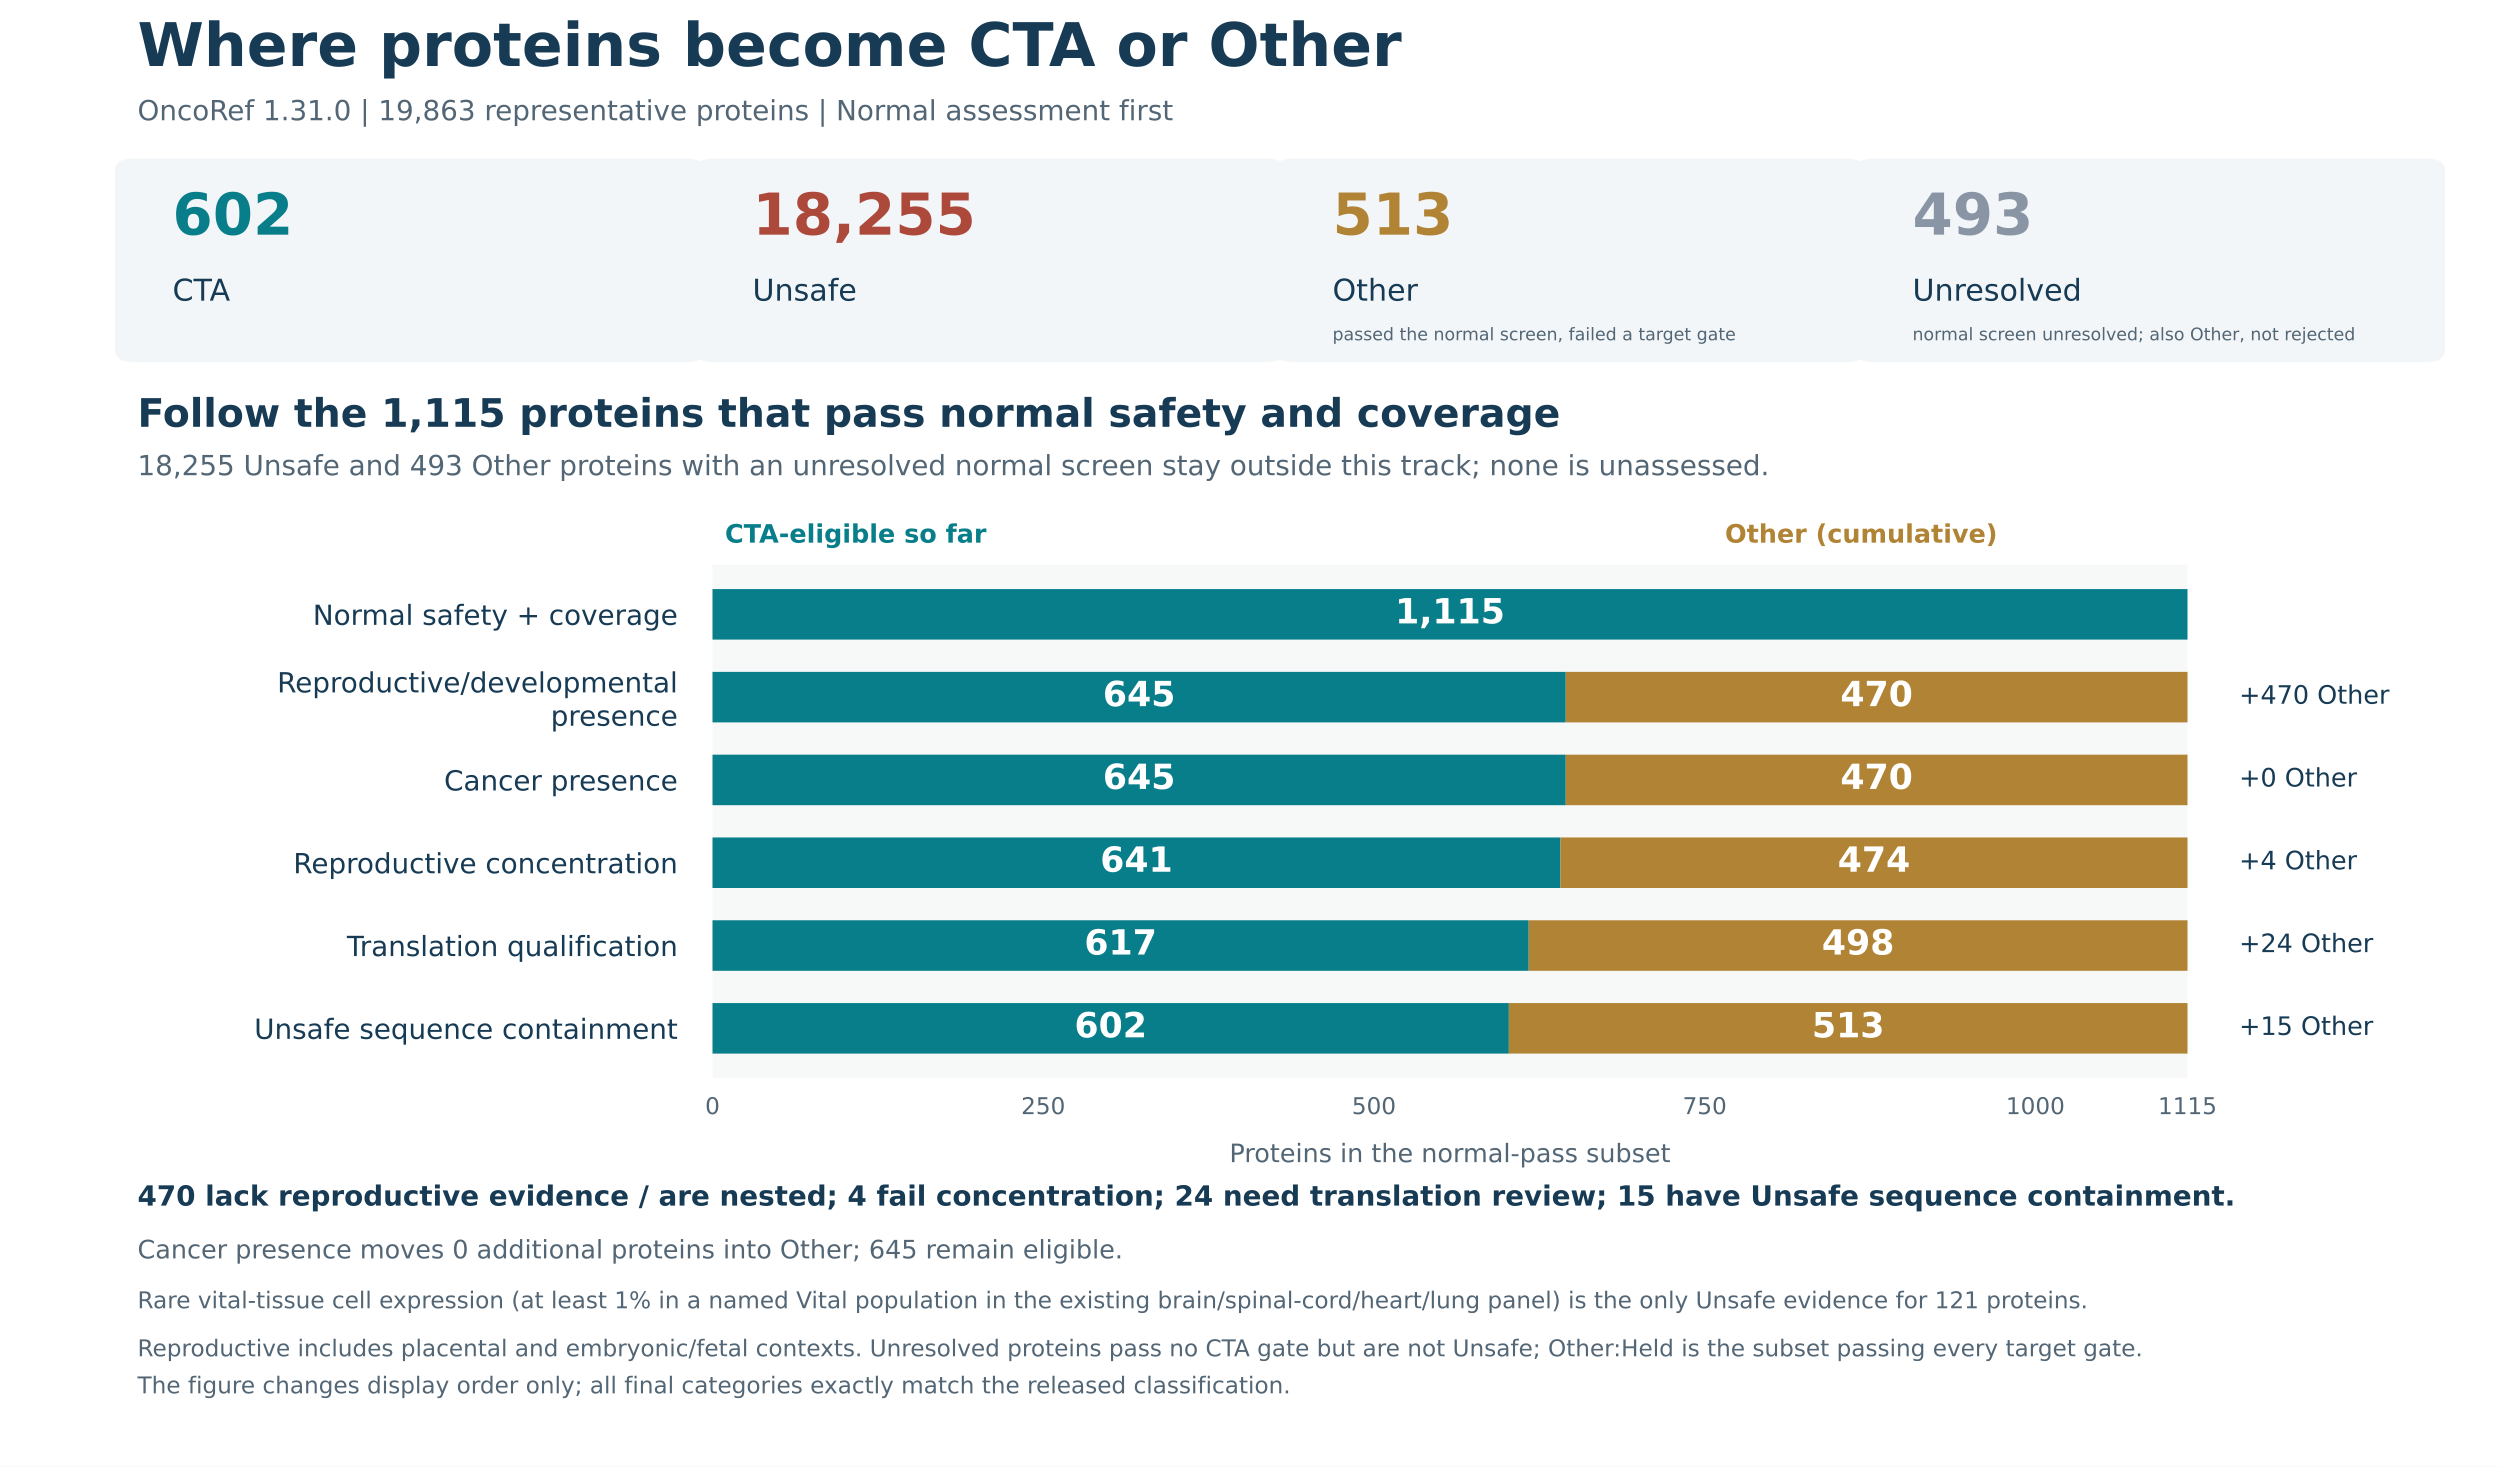
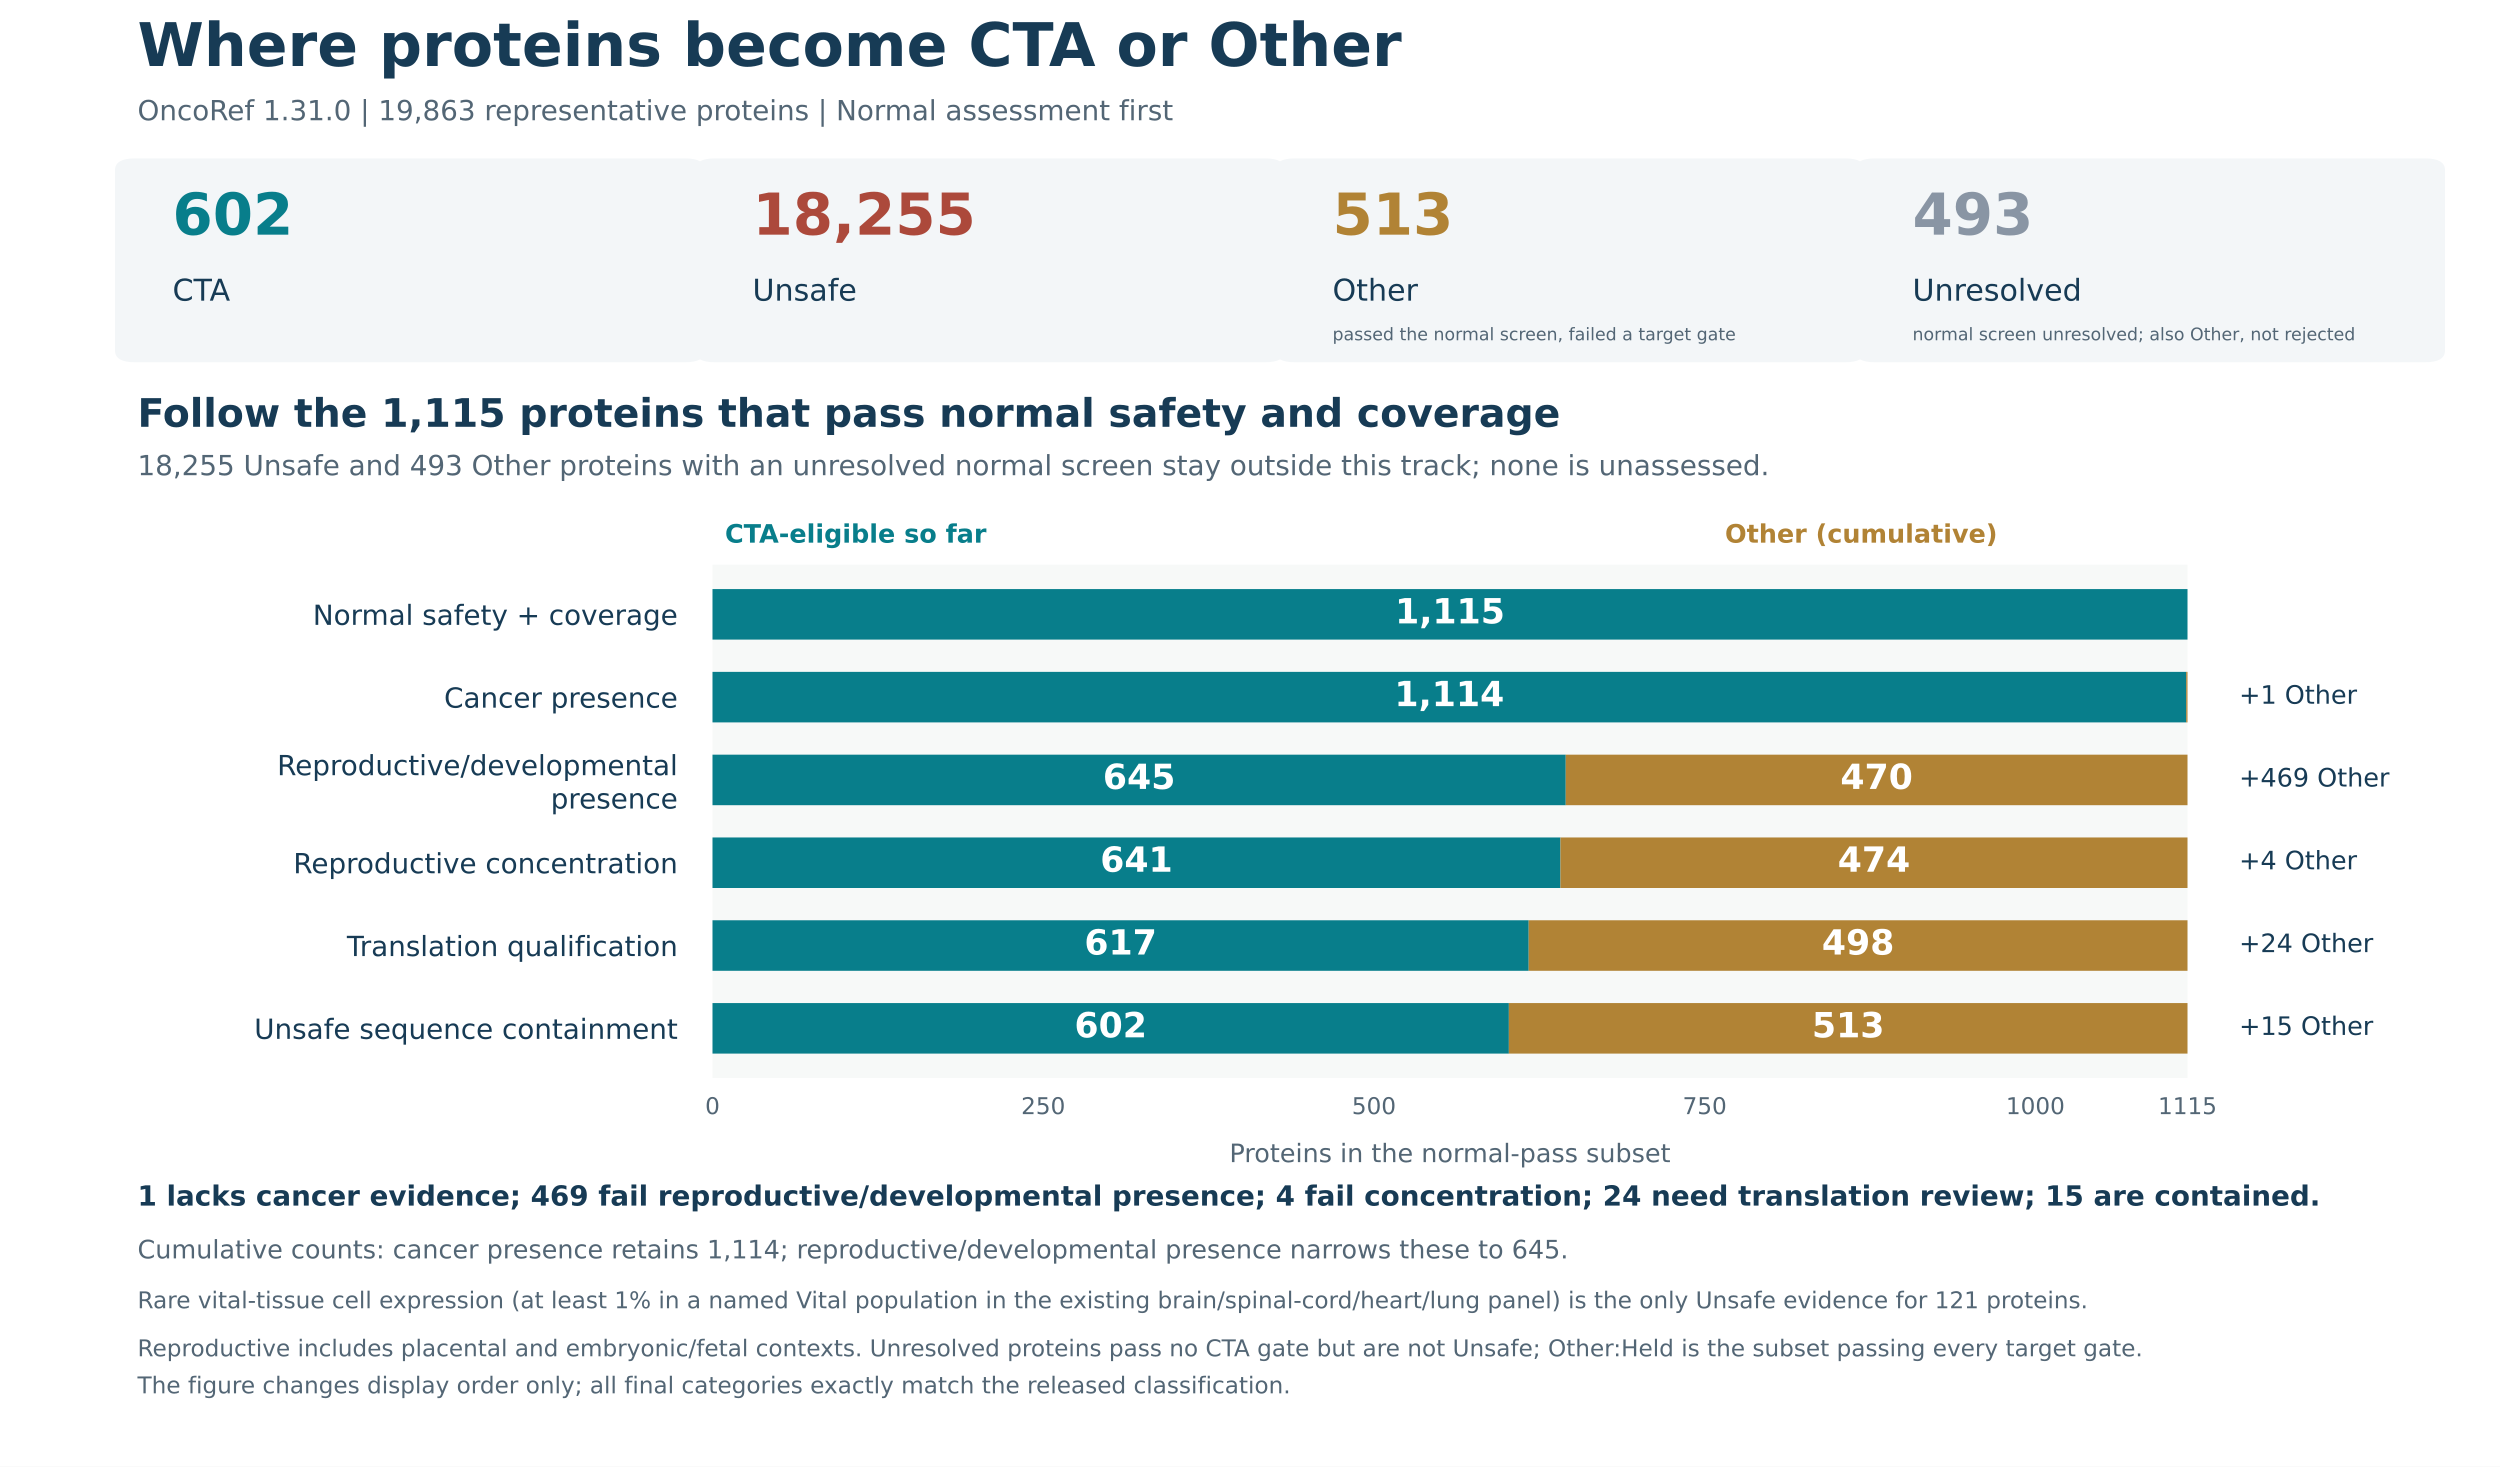
<svg xmlns="http://www.w3.org/2000/svg" width="1080pt" height="633.6pt" viewBox="0 0 1080 633.6" version="1.1">
  <defs>
    <style type="text/css">*{stroke-linejoin: round; stroke-linecap: butt}</style>
  </defs>
  <g id="figure_1">
    <g id="patch_1">
      <path d="M 0 633.6  L 1080 633.6  L 1080 0  L 0 0  z " style="fill: #ffffff" />
    </g>
    <g id="axes_1">
      <g id="patch_2">
        <path d="M 307.8 465.696  L 945 465.696  L 945 243.936  L 307.8 243.936  z " style="fill: #f7f9f8" />
      </g>
      <g id="patch_3">
        <path d="M 307.8 254.487  L 945 254.487  L 945 276.306  L 307.8 276.306  z " clip-path="url(#p9fcbca50c5)" style="fill: #087e8b" />
      </g>
      <g id="patch_4">
-         <path d="M 307.8 290.255  L 676.404 290.255  L 676.404 312.074  L 307.8 312.074  z " clip-path="url(#p9fcbca50c5)" style="fill: #087e8b" />
+         <path d="M 307.8 290.255  L 944.429 290.255  L 944.429 312.074  L 307.8 312.074  z " clip-path="url(#p9fcbca50c5)" style="fill: #087e8b" />
      </g>
      <g id="patch_5">
        <path d="M 307.8 326.023  L 676.404 326.023  L 676.404 347.841  L 307.8 347.841  z " clip-path="url(#p9fcbca50c5)" style="fill: #087e8b" />
      </g>
      <g id="patch_6">
        <path d="M 307.8 361.791  L 674.119 361.791  L 674.119 383.609  L 307.8 383.609  z " clip-path="url(#p9fcbca50c5)" style="fill: #087e8b" />
      </g>
      <g id="patch_7">
        <path d="M 307.8 397.558  L 660.403 397.558  L 660.403 419.377  L 307.8 419.377  z " clip-path="url(#p9fcbca50c5)" style="fill: #087e8b" />
      </g>
      <g id="patch_8">
        <path d="M 307.8 433.326  L 651.831 433.326  L 651.831 455.145  L 307.8 455.145  z " clip-path="url(#p9fcbca50c5)" style="fill: #087e8b" />
      </g>
      <g id="patch_9">
        <path d="M 945 254.487  L 945 254.487  L 945 276.306  L 945 276.306  z " clip-path="url(#p9fcbca50c5)" style="fill: #b18335" />
      </g>
      <g id="patch_10">
-         <path d="M 676.404 290.255  L 945 290.255  L 945 312.074  L 676.404 312.074  z " clip-path="url(#p9fcbca50c5)" style="fill: #b18335" />
+         <path d="M 944.429 290.255  L 945 290.255  L 945 312.074  L 944.429 312.074  z " clip-path="url(#p9fcbca50c5)" style="fill: #b18335" />
      </g>
      <g id="patch_11">
        <path d="M 676.404 326.023  L 945 326.023  L 945 347.841  L 676.404 347.841  z " clip-path="url(#p9fcbca50c5)" style="fill: #b18335" />
      </g>
      <g id="patch_12">
        <path d="M 674.119 361.791  L 945 361.791  L 945 383.609  L 674.119 383.609  z " clip-path="url(#p9fcbca50c5)" style="fill: #b18335" />
      </g>
      <g id="patch_13">
        <path d="M 660.403 397.558  L 945 397.558  L 945 419.377  L 660.403 419.377  z " clip-path="url(#p9fcbca50c5)" style="fill: #b18335" />
      </g>
      <g id="patch_14">
        <path d="M 651.831 433.326  L 945 433.326  L 945 455.145  L 651.831 455.145  z " clip-path="url(#p9fcbca50c5)" style="fill: #b18335" />
      </g>
      <g id="matplotlib.axis_1">
        <g id="xtick_1">
          <g id="line2d_1" />
          <g id="text_1">
            <text style="font-size: 10px; font-family: 'DejaVu Sans'; text-anchor: middle; fill: #536675" x="307.8" y="481.294" transform="rotate(-0 307.8 481.2937)">0</text>
          </g>
        </g>
        <g id="xtick_2">
          <g id="line2d_2" />
          <g id="text_2">
            <text style="font-size: 10px; font-family: 'DejaVu Sans'; text-anchor: middle; fill: #536675" x="450.67" y="481.294" transform="rotate(-0 450.67 481.2937)">250</text>
          </g>
        </g>
        <g id="xtick_3">
          <g id="line2d_3" />
          <g id="text_3">
            <text style="font-size: 10px; font-family: 'DejaVu Sans'; text-anchor: middle; fill: #536675" x="593.54" y="481.294" transform="rotate(-0 593.5399 481.2937)">500</text>
          </g>
        </g>
        <g id="xtick_4">
          <g id="line2d_4" />
          <g id="text_4">
            <text style="font-size: 10px; font-family: 'DejaVu Sans'; text-anchor: middle; fill: #536675" x="736.41" y="481.294" transform="rotate(-0 736.4099 481.2937)">750</text>
          </g>
        </g>
        <g id="xtick_5">
          <g id="line2d_5" />
          <g id="text_5">
            <text style="font-size: 10px; font-family: 'DejaVu Sans'; text-anchor: middle; fill: #536675" x="879.28" y="481.294" transform="rotate(-0 879.2798 481.2937)">1000</text>
          </g>
        </g>
        <g id="xtick_6">
          <g id="line2d_6" />
          <g id="text_6">
            <text style="font-size: 10px; font-family: 'DejaVu Sans'; text-anchor: middle; fill: #536675" x="945" y="481.294" transform="rotate(-0 945 481.2937)">1115</text>
          </g>
        </g>
        <g id="text_7">
          <text style="font-size: 11px; font-family: 'DejaVu Sans'; text-anchor: middle; fill: #536675" x="626.4" y="502.054" transform="rotate(-0 626.4 502.0543)">Proteins in the normal-pass subset</text>
        </g>
      </g>
      <g id="matplotlib.axis_2">
        <g id="ytick_1">
          <g id="line2d_7" />
          <g id="text_8">
            <text style="font-size: 12px; font-family: 'DejaVu Sans'; text-anchor: end; fill: #173b55" x="292.8" y="269.956" transform="rotate(-0 292.8 269.9557)">Normal safety + coverage</text>
          </g>
        </g>
        <g id="ytick_2">
          <g id="line2d_8" />
          <g id="text_9">
-             <text style="font-size: 12px; font-family: 'DejaVu Sans'; fill: #173b55" transform="translate(119.7469 299.1229)">Reproductive/developmental</text>
-             <text style="font-size: 12px; font-family: 'DejaVu Sans'; fill: #173b55" transform="translate(237.9075 313.5252)">presence</text>
+             <text style="font-size: 12px; font-family: 'DejaVu Sans'; text-anchor: end; fill: #173b55" x="292.8" y="305.723" transform="rotate(-0 292.8 305.723)">Cancer presence</text>
          </g>
        </g>
        <g id="ytick_3">
          <g id="line2d_9" />
          <g id="text_10">
-             <text style="font-size: 12px; font-family: 'DejaVu Sans'; text-anchor: end; fill: #173b55" x="292.8" y="341.491" transform="rotate(-0 292.8 341.4907)">Cancer presence</text>
+             <text style="font-size: 12px; font-family: 'DejaVu Sans'; fill: #173b55" transform="translate(119.7469 334.8906)">Reproductive/developmental</text>
+             <text style="font-size: 12px; font-family: 'DejaVu Sans'; fill: #173b55" transform="translate(237.9075 349.2929)">presence</text>
          </g>
        </g>
        <g id="ytick_4">
          <g id="line2d_10" />
          <g id="text_11">
            <text style="font-size: 12px; font-family: 'DejaVu Sans'; text-anchor: end; fill: #173b55" x="292.8" y="377.259" transform="rotate(-0 292.8 377.2589)">Reproductive concentration</text>
          </g>
        </g>
        <g id="ytick_5">
          <g id="line2d_11" />
          <g id="text_12">
            <text style="font-size: 12px; font-family: 'DejaVu Sans'; text-anchor: end; fill: #173b55" x="292.8" y="413.027" transform="rotate(-0 292.8 413.0267)">Translation qualification</text>
          </g>
        </g>
        <g id="ytick_6">
          <g id="line2d_12" />
          <g id="text_13">
            <text style="font-size: 12px; font-family: 'DejaVu Sans'; text-anchor: end; fill: #173b55" x="292.8" y="448.794" transform="rotate(-0 292.8 448.7944)">Unsafe sequence containment</text>
          </g>
        </g>
      </g>
      <g id="text_14">
        <text style="font-weight: 700; font-size: 15px; font-family: 'DejaVu Sans'; text-anchor: middle; fill: #ffffff" x="626.4" y="269.293" transform="rotate(-0 626.4 269.2931)">1,115</text>
      </g>
      <g id="text_15">
-         <text style="font-weight: 700; font-size: 15px; font-family: 'DejaVu Sans'; text-anchor: middle; fill: #ffffff" x="492.102" y="305.061" transform="rotate(-0 492.1022 305.0609)">645</text>
+         <text style="font-weight: 700; font-size: 15px; font-family: 'DejaVu Sans'; text-anchor: middle; fill: #ffffff" x="626.114" y="305.061" transform="rotate(-0 626.1143 305.0609)">1,114</text>
      </g>
      <g id="text_16">
-         <text style="font-weight: 700; font-size: 15px; font-family: 'DejaVu Sans'; text-anchor: middle; fill: #ffffff" x="810.702" y="305.061" transform="rotate(-0 810.7022 305.0609)">470</text>
+         <text style="font-size: 11px; font-family: 'DejaVu Sans'; text-anchor: start; fill: #173b55" x="967.302" y="304.022" transform="rotate(-0 967.302 304.0222)">+1 Other</text>
      </g>
      <g id="text_17">
-         <text style="font-size: 11px; font-family: 'DejaVu Sans'; text-anchor: start; fill: #173b55" x="967.302" y="304.022" transform="rotate(-0 967.302 304.0222)">+470 Other</text>
+         <text style="font-weight: 700; font-size: 15px; font-family: 'DejaVu Sans'; text-anchor: middle; fill: #ffffff" x="492.102" y="340.829" transform="rotate(-0 492.1022 340.8286)">645</text>
      </g>
      <g id="text_18">
-         <text style="font-weight: 700; font-size: 15px; font-family: 'DejaVu Sans'; text-anchor: middle; fill: #ffffff" x="492.102" y="340.829" transform="rotate(-0 492.1022 340.8286)">645</text>
+         <text style="font-weight: 700; font-size: 15px; font-family: 'DejaVu Sans'; text-anchor: middle; fill: #ffffff" x="810.702" y="340.829" transform="rotate(-0 810.7022 340.8286)">470</text>
      </g>
      <g id="text_19">
-         <text style="font-weight: 700; font-size: 15px; font-family: 'DejaVu Sans'; text-anchor: middle; fill: #ffffff" x="810.702" y="340.829" transform="rotate(-0 810.7022 340.8286)">470</text>
+         <text style="font-size: 11px; font-family: 'DejaVu Sans'; text-anchor: start; fill: #173b55" x="967.302" y="339.79" transform="rotate(-0 967.302 339.79)">+469 Other</text>
      </g>
      <g id="text_20">
-         <text style="font-size: 11px; font-family: 'DejaVu Sans'; text-anchor: start; fill: #173b55" x="967.302" y="339.79" transform="rotate(-0 967.302 339.79)">+0 Other</text>
+         <text style="font-weight: 700; font-size: 15px; font-family: 'DejaVu Sans'; text-anchor: middle; fill: #ffffff" x="490.959" y="376.596" transform="rotate(-0 490.9593 376.5964)">641</text>
      </g>
      <g id="text_21">
-         <text style="font-weight: 700; font-size: 15px; font-family: 'DejaVu Sans'; text-anchor: middle; fill: #ffffff" x="490.959" y="376.596" transform="rotate(-0 490.9593 376.5964)">641</text>
+         <text style="font-weight: 700; font-size: 15px; font-family: 'DejaVu Sans'; text-anchor: middle; fill: #ffffff" x="809.559" y="376.596" transform="rotate(-0 809.5593 376.5964)">474</text>
      </g>
      <g id="text_22">
-         <text style="font-weight: 700; font-size: 15px; font-family: 'DejaVu Sans'; text-anchor: middle; fill: #ffffff" x="809.559" y="376.596" transform="rotate(-0 809.5593 376.5964)">474</text>
+         <text style="font-size: 11px; font-family: 'DejaVu Sans'; text-anchor: start; fill: #173b55" x="967.302" y="375.558" transform="rotate(-0 967.302 375.5577)">+4 Other</text>
      </g>
      <g id="text_23">
-         <text style="font-size: 11px; font-family: 'DejaVu Sans'; text-anchor: start; fill: #173b55" x="967.302" y="375.558" transform="rotate(-0 967.302 375.5577)">+4 Other</text>
+         <text style="font-weight: 700; font-size: 15px; font-family: 'DejaVu Sans'; text-anchor: middle; fill: #ffffff" x="484.102" y="412.364" transform="rotate(-0 484.1015 412.3641)">617</text>
      </g>
      <g id="text_24">
-         <text style="font-weight: 700; font-size: 15px; font-family: 'DejaVu Sans'; text-anchor: middle; fill: #ffffff" x="484.102" y="412.364" transform="rotate(-0 484.1015 412.3641)">617</text>
+         <text style="font-weight: 700; font-size: 15px; font-family: 'DejaVu Sans'; text-anchor: middle; fill: #ffffff" x="802.702" y="412.364" transform="rotate(-0 802.7015 412.3641)">498</text>
      </g>
      <g id="text_25">
-         <text style="font-weight: 700; font-size: 15px; font-family: 'DejaVu Sans'; text-anchor: middle; fill: #ffffff" x="802.702" y="412.364" transform="rotate(-0 802.7015 412.3641)">498</text>
+         <text style="font-size: 11px; font-family: 'DejaVu Sans'; text-anchor: start; fill: #173b55" x="967.302" y="411.325" transform="rotate(-0 967.302 411.3255)">+24 Other</text>
      </g>
      <g id="text_26">
-         <text style="font-size: 11px; font-family: 'DejaVu Sans'; text-anchor: start; fill: #173b55" x="967.302" y="411.325" transform="rotate(-0 967.302 411.3255)">+24 Other</text>
+         <text style="font-weight: 700; font-size: 15px; font-family: 'DejaVu Sans'; text-anchor: middle; fill: #ffffff" x="479.815" y="448.132" transform="rotate(-0 479.8154 448.1318)">602</text>
      </g>
      <g id="text_27">
-         <text style="font-weight: 700; font-size: 15px; font-family: 'DejaVu Sans'; text-anchor: middle; fill: #ffffff" x="479.815" y="448.132" transform="rotate(-0 479.8154 448.1318)">602</text>
+         <text style="font-weight: 700; font-size: 15px; font-family: 'DejaVu Sans'; text-anchor: middle; fill: #ffffff" x="798.415" y="448.132" transform="rotate(-0 798.4154 448.1318)">513</text>
      </g>
      <g id="text_28">
-         <text style="font-weight: 700; font-size: 15px; font-family: 'DejaVu Sans'; text-anchor: middle; fill: #ffffff" x="798.415" y="448.132" transform="rotate(-0 798.4154 448.1318)">513</text>
-       </g>
-       <g id="text_29">
        <text style="font-size: 11px; font-family: 'DejaVu Sans'; text-anchor: start; fill: #173b55" x="967.302" y="447.093" transform="rotate(-0 967.302 447.0932)">+15 Other</text>
      </g>
    </g>
    <g id="patch_15">
      <path d="M 58.32 156.499  L 295.92 156.499  Q 304.56 156.499 304.56 151.43  L 304.56 73.498  Q 304.56 68.429 295.92 68.429  L 58.32 68.429  Q 49.68 68.429 49.68 73.498  L 49.68 151.43  Q 49.68 156.499 58.32 156.499  z " style="fill: #f3f6f8" />
    </g>
    <g id="patch_16">
      <path d="M 308.88 156.499  L 546.48 156.499  Q 555.12 156.499 555.12 151.43  L 555.12 73.498  Q 555.12 68.429 546.48 68.429  L 308.88 68.429  Q 300.24 68.429 300.24 73.498  L 300.24 151.43  Q 300.24 156.499 308.88 156.499  z " style="fill: #f3f6f8" />
    </g>
    <g id="patch_17">
      <path d="M 559.44 156.499  L 797.04 156.499  Q 805.68 156.499 805.68 151.43  L 805.68 73.498  Q 805.68 68.429 797.04 68.429  L 559.44 68.429  Q 550.8 68.429 550.8 73.498  L 550.8 151.43  Q 550.8 156.499 559.44 156.499  z " style="fill: #f3f6f8" />
    </g>
    <g id="patch_18">
      <path d="M 810 156.499  L 1047.6 156.499  Q 1056.24 156.499 1056.24 151.43  L 1056.24 73.498  Q 1056.24 68.429 1047.6 68.429  L 810 68.429  Q 801.36 68.429 801.36 73.498  L 801.36 151.43  Q 801.36 156.499 810 156.499  z " style="fill: #f3f6f8" />
    </g>
+     <g id="text_29">
+       <text style="font-weight: 700; font-size: 26px; font-family: 'DejaVu Sans'; text-anchor: start; fill: #173b55" x="59.4" y="28.512" transform="rotate(-0 59.4 28.512)">Where proteins become CTA or Other</text>
+     </g>
    <g id="text_30">
-       <text style="font-weight: 700; font-size: 26px; font-family: 'DejaVu Sans'; text-anchor: start; fill: #173b55" x="59.4" y="28.512" transform="rotate(-0 59.4 28.512)">Where proteins become CTA or Other</text>
+       <text style="font-size: 12px; font-family: 'DejaVu Sans'; text-anchor: start; fill: #536675" x="59.4" y="51.955" transform="rotate(-0 59.4 51.9552)">OncoRef 1.31.0  |  19,863 representative proteins  |  Normal assessment first</text>
    </g>
    <g id="text_31">
-       <text style="font-size: 12px; font-family: 'DejaVu Sans'; text-anchor: start; fill: #536675" x="59.4" y="51.955" transform="rotate(-0 59.4 51.9552)">OncoRef 1.31.0  |  19,863 representative proteins  |  Normal assessment first</text>
+       <text style="font-weight: 700; font-size: 25px; font-family: 'DejaVu Sans'; text-anchor: start; fill: #087e8b" x="74.52" y="101.376" transform="rotate(-0 74.52 101.376)">602</text>
    </g>
    <g id="text_32">
-       <text style="font-weight: 700; font-size: 25px; font-family: 'DejaVu Sans'; text-anchor: start; fill: #087e8b" x="74.52" y="101.376" transform="rotate(-0 74.52 101.376)">602</text>
+       <text style="font-size: 13px; font-family: 'DejaVu Sans'; text-anchor: start; fill: #173b55" x="74.52" y="129.888" transform="rotate(-0 74.52 129.888)">CTA</text>
    </g>
    <g id="text_33">
-       <text style="font-size: 13px; font-family: 'DejaVu Sans'; text-anchor: start; fill: #173b55" x="74.52" y="129.888" transform="rotate(-0 74.52 129.888)">CTA</text>
+       <text style="font-weight: 700; font-size: 25px; font-family: 'DejaVu Sans'; text-anchor: start; fill: #ac493b" x="325.08" y="101.376" transform="rotate(-0 325.08 101.376)">18,255</text>
    </g>
    <g id="text_34">
-       <text style="font-weight: 700; font-size: 25px; font-family: 'DejaVu Sans'; text-anchor: start; fill: #ac493b" x="325.08" y="101.376" transform="rotate(-0 325.08 101.376)">18,255</text>
+       <text style="font-size: 13px; font-family: 'DejaVu Sans'; text-anchor: start; fill: #173b55" x="325.08" y="129.888" transform="rotate(-0 325.08 129.888)">Unsafe</text>
    </g>
    <g id="text_35">
-       <text style="font-size: 13px; font-family: 'DejaVu Sans'; text-anchor: start; fill: #173b55" x="325.08" y="129.888" transform="rotate(-0 325.08 129.888)">Unsafe</text>
+       <text style="font-weight: 700; font-size: 25px; font-family: 'DejaVu Sans'; text-anchor: start; fill: #b18335" x="575.64" y="101.376" transform="rotate(-0 575.64 101.376)">513</text>
    </g>
    <g id="text_36">
-       <text style="font-weight: 700; font-size: 25px; font-family: 'DejaVu Sans'; text-anchor: start; fill: #b18335" x="575.64" y="101.376" transform="rotate(-0 575.64 101.376)">513</text>
+       <text style="font-size: 13px; font-family: 'DejaVu Sans'; text-anchor: start; fill: #173b55" x="575.64" y="129.888" transform="rotate(-0 575.64 129.888)">Other</text>
    </g>
    <g id="text_37">
-       <text style="font-size: 13px; font-family: 'DejaVu Sans'; text-anchor: start; fill: #173b55" x="575.64" y="129.888" transform="rotate(-0 575.64 129.888)">Other</text>
+       <text style="font-size: 7.5px; font-family: 'DejaVu Sans'; text-anchor: start; fill: #536675" x="575.64" y="146.995" transform="rotate(-0 575.64 146.9952)">passed the normal screen, failed a target gate</text>
    </g>
    <g id="text_38">
-       <text style="font-size: 7.5px; font-family: 'DejaVu Sans'; text-anchor: start; fill: #536675" x="575.64" y="146.995" transform="rotate(-0 575.64 146.9952)">passed the normal screen, failed a target gate</text>
+       <text style="font-weight: 700; font-size: 25px; font-family: 'DejaVu Sans'; text-anchor: start; fill: #8995a4" x="826.2" y="101.376" transform="rotate(-0 826.2 101.376)">493</text>
    </g>
    <g id="text_39">
-       <text style="font-weight: 700; font-size: 25px; font-family: 'DejaVu Sans'; text-anchor: start; fill: #8995a4" x="826.2" y="101.376" transform="rotate(-0 826.2 101.376)">493</text>
+       <text style="font-size: 13px; font-family: 'DejaVu Sans'; text-anchor: start; fill: #173b55" x="826.2" y="129.888" transform="rotate(-0 826.2 129.888)">Unresolved</text>
    </g>
    <g id="text_40">
-       <text style="font-size: 13px; font-family: 'DejaVu Sans'; text-anchor: start; fill: #173b55" x="826.2" y="129.888" transform="rotate(-0 826.2 129.888)">Unresolved</text>
+       <text style="font-size: 7.5px; font-family: 'DejaVu Sans'; text-anchor: start; fill: #536675" x="826.2" y="146.995" transform="rotate(-0 826.2 146.9952)">normal screen unresolved; also Other, not rejected</text>
    </g>
    <g id="text_41">
-       <text style="font-size: 7.5px; font-family: 'DejaVu Sans'; text-anchor: start; fill: #536675" x="826.2" y="146.995" transform="rotate(-0 826.2 146.9952)">normal screen unresolved; also Other, not rejected</text>
+       <text style="font-weight: 700; font-size: 17px; font-family: 'DejaVu Sans'; text-anchor: start; fill: #173b55" x="59.4" y="184.378" transform="rotate(-0 59.4 184.3776)">Follow the 1,115 proteins that pass normal safety and coverage</text>
    </g>
    <g id="text_42">
-       <text style="font-weight: 700; font-size: 17px; font-family: 'DejaVu Sans'; text-anchor: start; fill: #173b55" x="59.4" y="184.378" transform="rotate(-0 59.4 184.3776)">Follow the 1,115 proteins that pass normal safety and coverage</text>
+       <text style="font-size: 12px; font-family: 'DejaVu Sans'; text-anchor: start; fill: #536675" x="59.4" y="205.286" transform="rotate(-0 59.4 205.2864)">18,255 Unsafe and 493 Other proteins with an unresolved normal screen stay outside this track; none is unassessed.</text>
    </g>
    <g id="text_43">
-       <text style="font-size: 12px; font-family: 'DejaVu Sans'; text-anchor: start; fill: #536675" x="59.4" y="205.286" transform="rotate(-0 59.4 205.2864)">18,255 Unsafe and 493 Other proteins with an unresolved normal screen stay outside this track; none is unassessed.</text>
+       <text style="font-weight: 700; font-size: 11px; font-family: 'DejaVu Sans'; text-anchor: start; fill: #087e8b" x="313.2" y="234.432" transform="rotate(-0 313.2 234.432)">CTA-eligible so far</text>
    </g>
    <g id="text_44">
-       <text style="font-weight: 700; font-size: 11px; font-family: 'DejaVu Sans'; text-anchor: start; fill: #087e8b" x="313.2" y="234.432" transform="rotate(-0 313.2 234.432)">CTA-eligible so far</text>
+       <text style="font-weight: 700; font-size: 11px; font-family: 'DejaVu Sans'; text-anchor: start; fill: #b18335" x="745.2" y="234.432" transform="rotate(-0 745.2 234.432)">Other (cumulative)</text>
    </g>
    <g id="text_45">
-       <text style="font-weight: 700; font-size: 11px; font-family: 'DejaVu Sans'; text-anchor: start; fill: #b18335" x="745.2" y="234.432" transform="rotate(-0 745.2 234.432)">Other (cumulative)</text>
+       <text style="font-weight: 700; font-size: 12px; font-family: 'DejaVu Sans'; text-anchor: start; fill: #173b55" x="59.4" y="520.819" transform="rotate(-0 59.4 520.8192)">1 lacks cancer evidence; 469 fail reproductive/developmental presence; 4 fail concentration; 24 need translation review; 15 are contained.</text>
    </g>
    <g id="text_46">
-       <text style="font-weight: 700; font-size: 12px; font-family: 'DejaVu Sans'; text-anchor: start; fill: #173b55" x="59.4" y="520.819" transform="rotate(-0 59.4 520.8192)">470 lack reproductive evidence / are nested; 4 fail concentration; 24 need translation review; 15 have Unsafe sequence containment.</text>
+       <text style="font-size: 11px; font-family: 'DejaVu Sans'; text-anchor: start; fill: #536675" x="59.4" y="543.629" transform="rotate(-0 59.4 543.6288)">Cumulative counts: cancer presence retains 1,114; reproductive/developmental presence narrows these to 645.</text>
    </g>
    <g id="text_47">
-       <text style="font-size: 11px; font-family: 'DejaVu Sans'; text-anchor: start; fill: #536675" x="59.4" y="543.629" transform="rotate(-0 59.4 543.6288)">Cancer presence moves 0 additional proteins into Other; 645 remain eligible.</text>
+       <text style="font-size: 10px; font-family: 'DejaVu Sans'; text-anchor: start; fill: #536675" x="59.4" y="565.171" transform="rotate(-0 59.4 565.1712)">Rare vital-tissue cell expression (at least 1% in a named Vital population in the existing brain/spinal-cord/heart/lung panel) is the only Unsafe evidence for 121 proteins.</text>
    </g>
    <g id="text_48">
-       <text style="font-size: 10px; font-family: 'DejaVu Sans'; text-anchor: start; fill: #536675" x="59.4" y="565.171" transform="rotate(-0 59.4 565.1712)">Rare vital-tissue cell expression (at least 1% in a named Vital population in the existing brain/spinal-cord/heart/lung panel) is the only Unsafe evidence for 121 proteins.</text>
-     </g>
-     <g id="text_49">
      <text style="font-size: 10px; font-family: 'DejaVu Sans'; fill: #536675" transform="translate(59.4 585.92)">Reproductive includes placental and embryonic/fetal contexts. Unresolved proteins pass no CTA gate but are not Unsafe; Other:Held is the subset passing every target gate.</text>
      <text style="font-size: 10px; font-family: 'DejaVu Sans'; fill: #536675" transform="translate(59.4 601.92)">The figure changes display order only; all final categories exactly match the released classification.</text>
    </g>
  </g>
  <defs>
    <clipPath id="p9fcbca50c5">
      <rect x="307.8" y="243.936" width="637.2" height="221.76" />
    </clipPath>
  </defs>
</svg>
